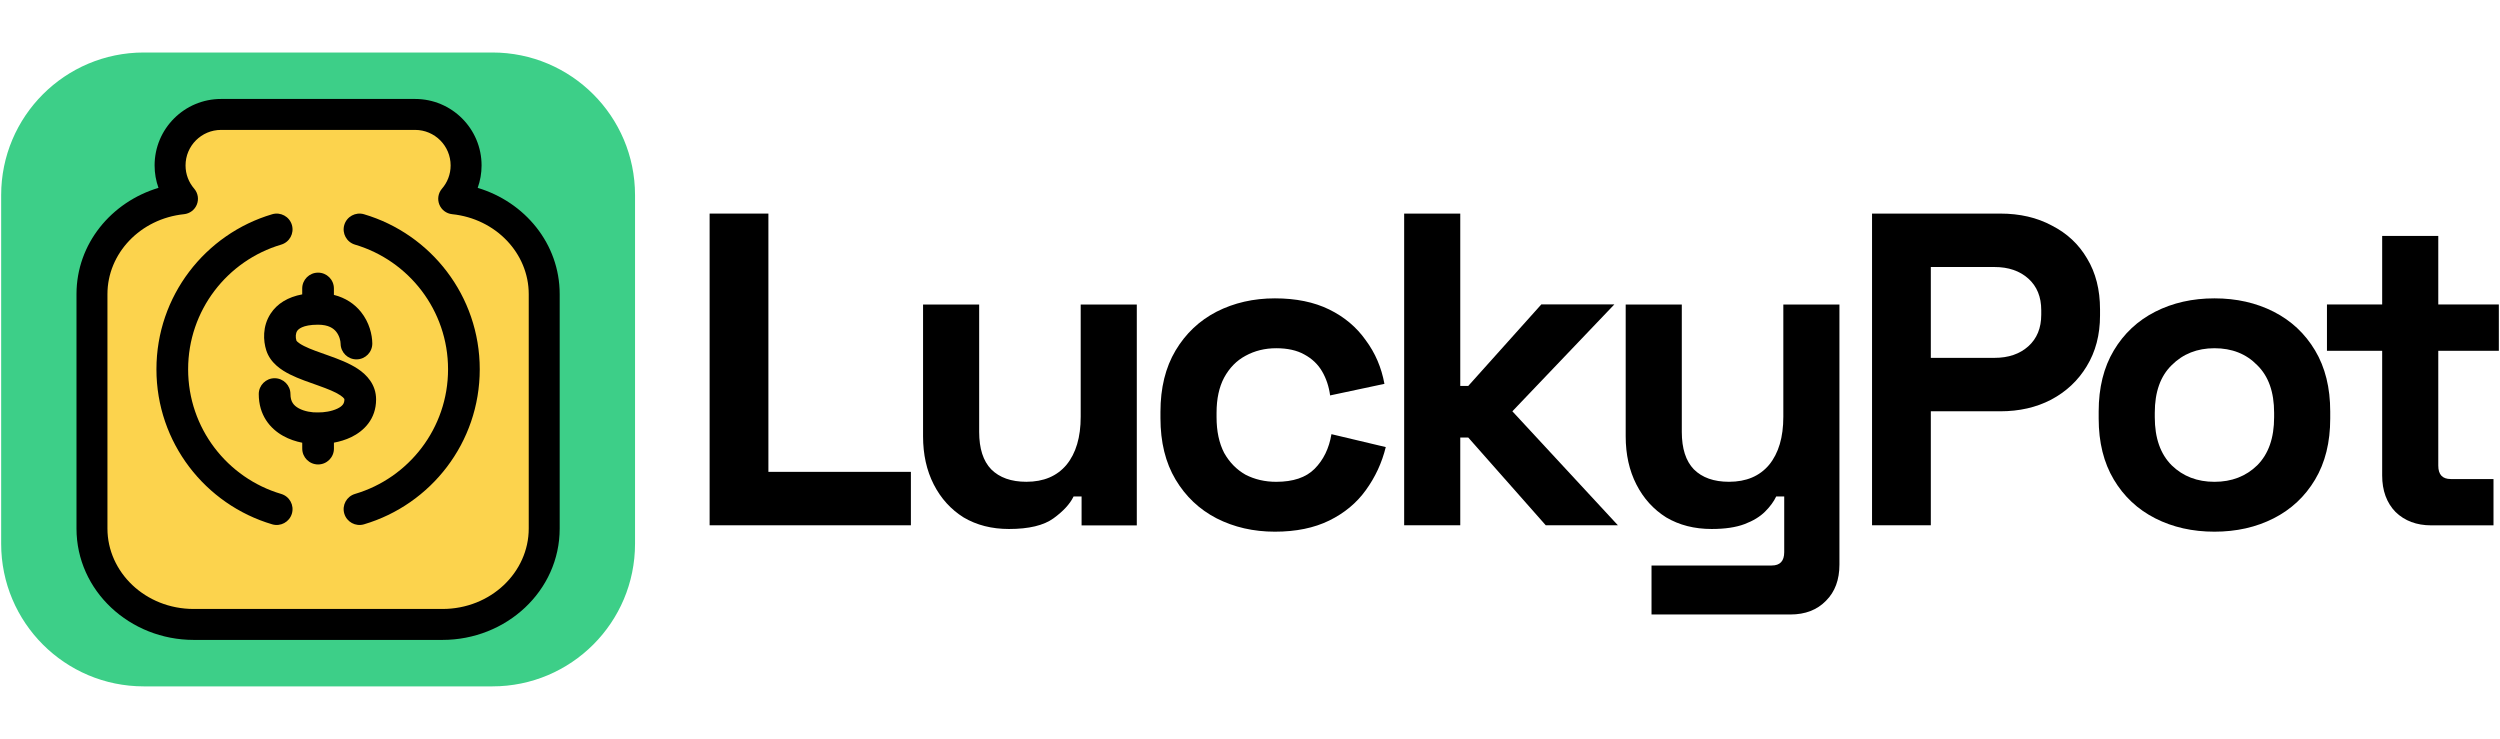
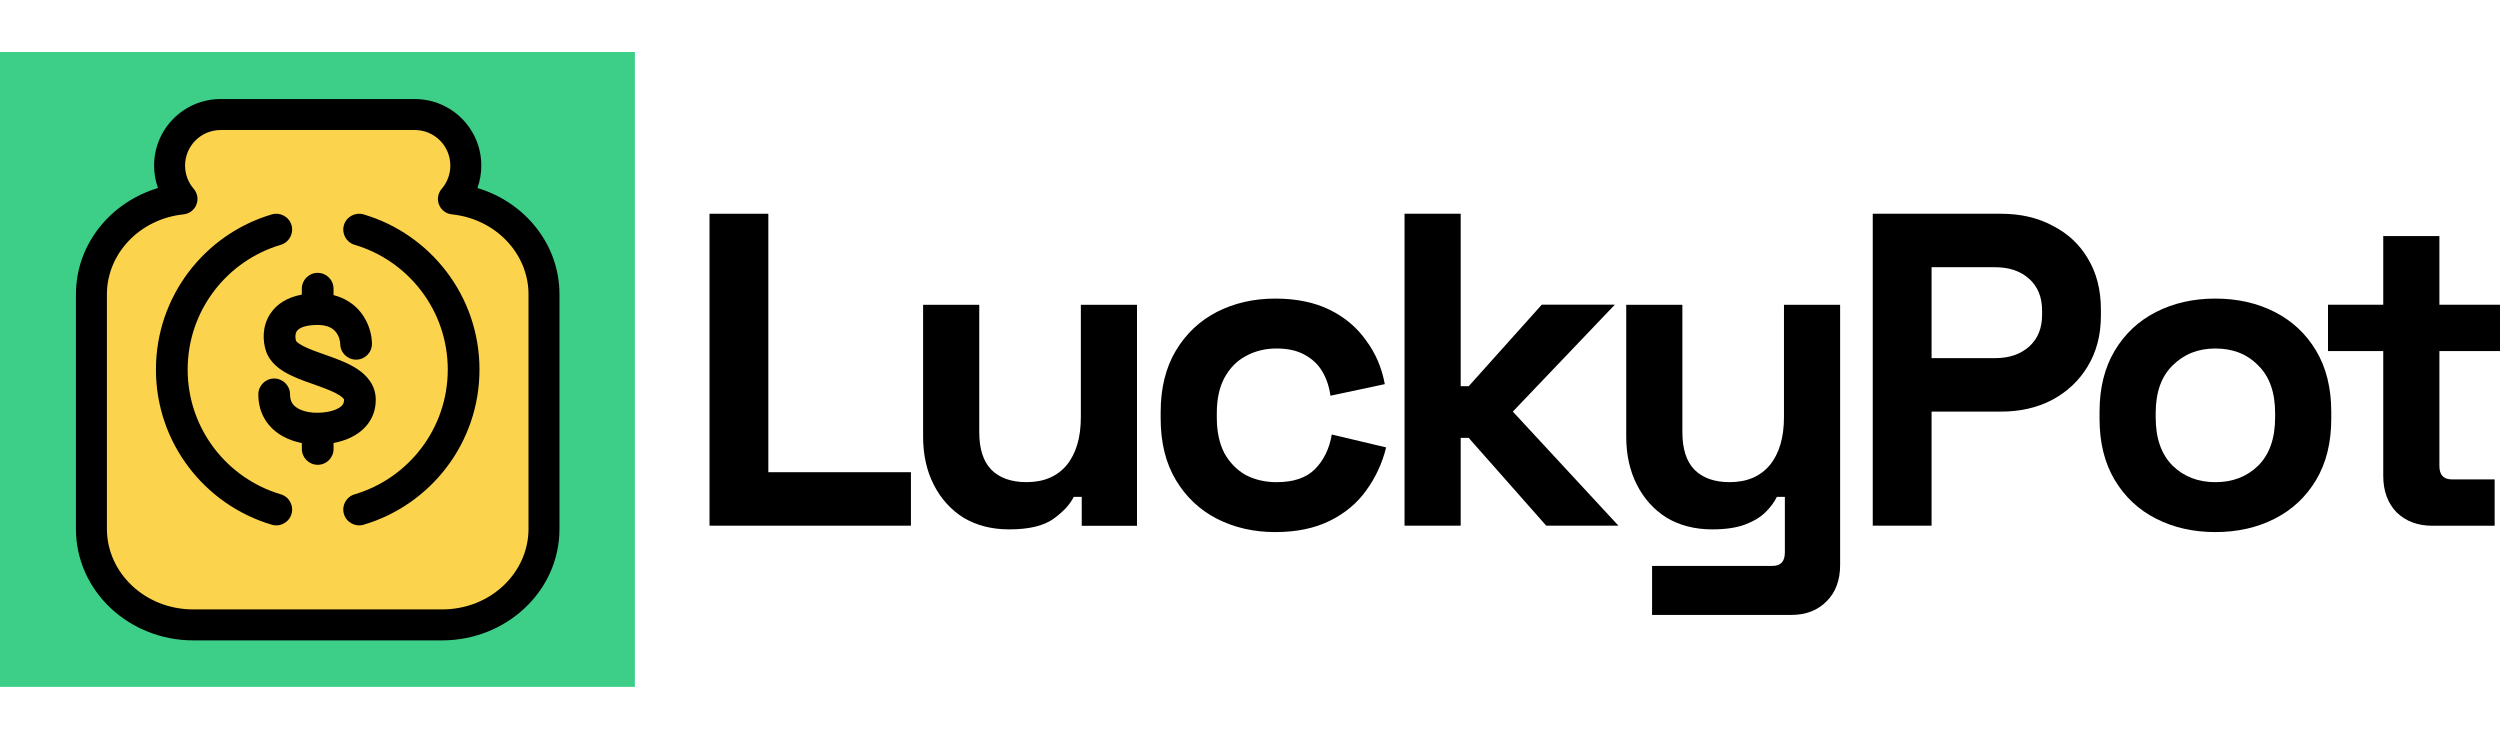
- <svg xmlns="http://www.w3.org/2000/svg" width="944" height="279" viewBox="26 26 892 227" fill="none">
+ <svg xmlns="http://www.w3.org/2000/svg" width="944" height="279" viewBox="26.217 26.219 891.369 226.361" fill="none">
+   <rect x="26.217" y="26.219" width="226.361" height="226.361" fill="#3DCF88" />
  <path d="M893.436 195.127C888.246 195.127 884.009 193.538 880.726 190.361C877.548 187.077 875.959 182.734 875.959 177.332V132.846H856.258V116.323H875.959V91.856H895.978V116.323H917.586V132.846H895.978V173.837C895.978 177.015 897.461 178.604 900.427 178.604H915.679V195.127H893.436Z" fill="black" />
-   <path d="M816.116 197.389C808.278 197.389 801.234 195.801 794.985 192.623C788.735 189.445 783.81 184.838 780.209 178.801C776.607 172.763 774.807 165.508 774.807 157.034V154.492C774.807 146.018 776.607 138.763 780.209 132.726C783.81 126.688 788.735 122.081 794.985 118.903C801.234 115.726 808.278 114.137 816.116 114.137C823.954 114.137 830.998 115.726 837.247 118.903C843.496 122.081 848.422 126.688 852.023 132.726C855.624 138.763 857.425 146.018 857.425 154.492V157.034C857.425 165.508 855.624 172.763 852.023 178.801C848.422 184.838 843.496 189.445 837.247 192.623C830.998 195.801 823.954 197.389 816.116 197.389ZM816.116 179.595C822.259 179.595 827.343 177.635 831.368 173.716C835.393 169.691 837.406 163.972 837.406 156.557V154.969C837.406 147.554 835.393 141.888 831.368 137.969C827.449 133.944 822.365 131.931 816.116 131.931C809.972 131.931 804.888 133.944 800.863 137.969C796.838 141.888 794.826 147.554 794.826 154.969V156.557C794.826 163.972 796.838 169.691 800.863 173.716C804.888 177.635 809.972 179.595 816.116 179.595Z" fill="black" />
-   <path d="M693.943 195.106V83.891H739.701C746.692 83.891 752.835 85.32 758.131 88.18C763.533 90.934 767.717 94.853 770.683 99.937C773.755 105.022 775.29 111.059 775.29 118.05V120.274C775.29 127.159 773.702 133.196 770.524 138.386C767.452 143.47 763.216 147.442 757.814 150.302C752.518 153.056 746.48 154.433 739.701 154.433H714.916V195.106H693.943ZM714.916 135.367H737.636C742.614 135.367 746.639 133.991 749.711 131.237C752.782 128.483 754.318 124.723 754.318 119.956V118.367C754.318 113.601 752.782 109.841 749.711 107.087C746.639 104.333 742.614 102.956 737.636 102.956H714.916V135.367Z" fill="black" />
-   <path d="M615.262 226.932V209.455H658.16C661.126 209.455 662.609 207.866 662.609 204.688V184.829H659.749C658.901 186.629 657.577 188.43 655.777 190.23C653.976 192.031 651.54 193.514 648.468 194.679C645.396 195.844 641.477 196.427 636.711 196.427C630.568 196.427 625.166 195.05 620.505 192.296C615.95 189.436 612.402 185.517 609.86 180.539C607.318 175.561 606.047 169.841 606.047 163.38V116.352H626.066V161.791C626.066 167.723 627.496 172.171 630.356 175.137C633.321 178.103 637.505 179.585 642.907 179.585C649.051 179.585 653.817 177.573 657.207 173.548C660.596 169.417 662.291 163.698 662.291 156.389V116.352H682.31V209.137C682.31 214.539 680.721 218.829 677.543 222.006C674.366 225.29 670.129 226.932 664.833 226.932H615.262Z" fill="black" />
-   <path d="M527.004 195.106V83.891H547.023V145.377H549.883L575.939 116.302H601.996L565.612 154.433L603.267 195.106H577.528L549.883 163.807H547.023V195.106H527.004Z" fill="black" />
-   <path d="M480.881 197.389C473.255 197.389 466.317 195.801 460.068 192.623C453.924 189.445 449.052 184.838 445.451 178.801C441.849 172.763 440.049 165.455 440.049 156.875V154.651C440.049 146.071 441.849 138.763 445.451 132.726C449.052 126.688 453.924 122.081 460.068 118.903C466.317 115.726 473.255 114.137 480.881 114.137C488.402 114.137 494.863 115.461 500.265 118.109C505.667 120.757 510.009 124.411 513.293 129.071C516.683 133.626 518.907 138.816 519.966 144.642L500.583 148.772C500.159 145.595 499.206 142.735 497.723 140.193C496.24 137.651 494.121 135.638 491.367 134.156C488.719 132.673 485.383 131.931 481.358 131.931C477.333 131.931 473.679 132.832 470.395 134.632C467.218 136.327 464.675 138.922 462.769 142.417C460.968 145.807 460.068 149.99 460.068 154.969V156.557C460.068 161.536 460.968 165.772 462.769 169.268C464.675 172.657 467.218 175.252 470.395 177.053C473.679 178.748 477.333 179.595 481.358 179.595C487.395 179.595 491.95 178.059 495.022 174.987C498.199 171.81 500.212 167.679 501.059 162.595L520.443 167.202C519.066 172.816 516.683 177.953 513.293 182.614C510.009 187.168 505.667 190.769 500.265 193.417C494.863 196.065 488.402 197.389 480.881 197.389Z" fill="black" />
+   <path d="M816.114 197.389C808.276 197.389 801.232 195.801 794.983 192.623C788.733 189.445 783.808 184.838 780.207 178.801C776.605 172.763 774.805 165.508 774.805 157.034V154.492C774.805 146.018 776.605 138.763 780.207 132.726C783.808 126.688 788.733 122.081 794.983 118.903C801.232 115.726 808.276 114.137 816.114 114.137C823.952 114.137 830.996 115.726 837.245 118.903C843.494 122.081 848.42 126.688 852.021 132.726C855.622 138.763 857.423 146.018 857.423 154.492V157.034C857.423 165.508 855.622 172.763 852.021 178.801C848.42 184.838 843.494 189.445 837.245 192.623C830.996 195.801 823.952 197.389 816.114 197.389ZM816.114 179.595C822.257 179.595 827.341 177.635 831.366 173.716C835.391 169.691 837.404 163.972 837.404 156.557V154.969C837.404 147.554 835.391 141.888 831.366 137.969C827.447 133.944 822.363 131.931 816.114 131.931C809.97 131.931 804.886 133.944 800.861 137.969C796.836 141.888 794.824 147.554 794.824 154.969V156.557C794.824 163.972 796.836 169.691 800.861 173.716C804.886 177.635 809.97 179.595 816.114 179.595Z" fill="black" />
+   <path d="M693.941 195.106V83.891H739.699C746.69 83.891 752.833 85.32 758.129 88.18C763.531 90.934 767.715 94.853 770.681 99.937C773.753 105.022 775.289 111.059 775.289 118.05V120.274C775.289 127.159 773.7 133.196 770.522 138.386C767.45 143.47 763.214 147.442 757.812 150.302C752.516 153.056 746.478 154.433 739.699 154.433H714.914V195.106H693.941ZM714.914 135.367H737.634C742.612 135.367 746.637 133.991 749.709 131.237C752.78 128.483 754.316 124.723 754.316 119.956V118.367C754.316 113.601 752.78 109.841 749.709 107.087C746.637 104.333 742.612 102.956 737.634 102.956H714.914V135.367Z" fill="black" />
+   <path d="M615.26 226.932V209.455H658.158C661.124 209.455 662.607 207.866 662.607 204.688V184.829H659.747C658.899 186.629 657.575 188.43 655.775 190.23C653.974 192.031 651.538 193.514 648.466 194.679C645.394 195.844 641.475 196.427 636.709 196.427C630.566 196.427 625.164 195.05 620.503 192.296C615.949 189.436 612.4 185.517 609.858 180.539C607.316 175.561 606.045 169.841 606.045 163.38V116.352H626.064V161.791C626.064 167.723 627.494 172.171 630.354 175.137C633.32 178.103 637.503 179.585 642.905 179.585C649.049 179.585 653.815 177.573 657.205 173.548C660.594 169.417 662.289 163.698 662.289 156.389V116.352H682.308V209.137C682.308 214.539 680.719 218.829 677.541 222.006C674.364 225.29 670.127 226.932 664.831 226.932H615.26Z" fill="black" />
+   <path d="M527.002 195.106V83.891H547.021V145.377H549.881L575.937 116.302H601.994L565.61 154.433L603.265 195.106H577.526L549.881 163.807H547.021V195.106H527.002Z" fill="black" />
+   <path d="M480.879 197.389C473.253 197.389 466.315 195.801 460.066 192.623C453.923 189.445 449.05 184.838 445.449 178.801C441.848 172.763 440.047 165.455 440.047 156.875V154.651C440.047 146.071 441.848 138.763 445.449 132.726C449.05 126.688 453.923 122.081 460.066 118.903C466.315 115.726 473.253 114.137 480.879 114.137C488.4 114.137 494.861 115.461 500.263 118.109C505.665 120.757 510.008 124.411 513.291 129.071C516.681 133.626 518.905 138.816 519.964 144.642L500.581 148.772C500.157 145.595 499.204 142.735 497.721 140.193C496.238 137.651 494.119 135.638 491.366 134.156C488.717 132.673 485.381 131.931 481.356 131.931C477.331 131.931 473.677 132.832 470.393 134.632C467.216 136.327 464.673 138.922 462.767 142.417C460.966 145.807 460.066 149.99 460.066 154.969V156.557C460.066 161.536 460.966 165.772 462.767 169.268C464.673 172.657 467.216 175.252 470.393 177.053C473.677 178.748 477.331 179.595 481.356 179.595C487.393 179.595 491.948 178.059 495.02 174.987C498.197 171.81 500.21 167.679 501.057 162.595L520.441 167.202C519.064 172.816 516.681 177.953 513.291 182.614C510.008 187.168 505.665 190.769 500.263 193.417C494.861 196.065 488.4 197.389 480.879 197.389Z" fill="black" />
  <path d="M386.012 196.427C379.868 196.427 374.466 195.05 369.806 192.296C365.251 189.436 361.703 185.517 359.161 180.539C356.619 175.561 355.348 169.841 355.348 163.38V116.352H375.367V161.791C375.367 167.723 376.797 172.171 379.656 175.137C382.622 178.103 386.806 179.585 392.208 179.585C398.352 179.585 403.118 177.573 406.507 173.548C409.897 169.417 411.592 163.698 411.592 156.389V116.352H431.611V195.156H411.909V184.829H409.049C407.778 187.477 405.395 190.072 401.9 192.614C398.404 195.156 393.108 196.427 386.012 196.427Z" fill="black" />
  <path d="M279.191 195.106V83.891H300.164V176.041H351.006V195.106H279.191Z" fill="black" />
-   <path d="M26.416 77.305C26.416 49.201 49.199 26.418 77.303 26.418H201.693C229.797 26.418 252.58 49.201 252.58 77.305V201.695C252.58 229.799 229.797 252.582 201.693 252.582H77.303C49.199 252.582 26.416 229.799 26.416 201.695V77.305Z" fill="#3DCF88" />
  <path d="M192.306 66.712C192.306 71.26 190.637 75.419 187.879 78.609C206.043 80.491 220.174 95 220.174 112.62V196.263C220.174 215.161 203.919 230.481 183.868 230.481H95.12C75.069 230.481 58.815 215.161 58.815 196.263V112.62C58.815 95.001 72.945 80.491 91.108 78.609C88.35 75.419 86.681 71.26 86.681 66.712C86.681 56.66 94.83 48.512 104.882 48.512H174.106C184.157 48.512 192.306 56.66 192.306 66.712Z" fill="#FCD34D" />
-   <path d="M186.784 66.714C186.784 59.712 181.108 54.035 174.106 54.035H104.882C97.88 54.035 92.203 59.712 92.203 66.714C92.203 69.886 93.361 72.775 95.285 75C96.631 76.557 97 78.733 96.241 80.646C95.483 82.559 93.724 83.891 91.677 84.103C76.032 85.725 64.336 98.12 64.336 112.622V196.265C64.336 211.81 77.806 224.962 95.121 224.962H183.869C201.183 224.961 214.653 211.81 214.653 196.265V112.622C214.653 98.12 202.956 85.724 187.31 84.103C185.264 83.891 183.505 82.559 182.747 80.646C181.988 78.733 182.357 76.557 183.702 75C185.626 72.775 186.784 69.886 186.784 66.714ZM197.827 66.714C197.827 69.519 197.338 72.214 196.442 74.715C213.238 79.749 225.696 94.639 225.696 112.622V196.265C225.696 218.516 206.656 236.005 183.869 236.005H95.121C72.333 236.005 53.293 218.516 53.293 196.265V112.622C53.293 94.64 65.75 79.75 82.545 74.715C81.649 72.214 81.16 69.519 81.16 66.714C81.16 53.613 91.781 42.992 104.882 42.992H174.106C187.207 42.992 197.827 53.613 197.827 66.714Z" fill="black" />
+   <path d="M186.784 66.714C186.784 59.712 181.108 54.035 174.106 54.035H104.882C97.88 54.035 92.203 59.712 92.203 66.714C92.203 69.886 93.361 72.775 95.285 75C96.631 76.557 97 78.733 96.241 80.646C95.483 82.559 93.724 83.891 91.677 84.103C76.032 85.725 64.336 98.12 64.336 112.622V196.265C64.336 211.81 77.806 224.962 95.121 224.962H183.868C201.183 224.961 214.653 211.81 214.653 196.265V112.622C214.653 98.12 202.956 85.724 187.31 84.103C185.264 83.891 183.505 82.559 182.747 80.646C181.988 78.733 182.357 76.557 183.702 75C185.626 72.775 186.784 69.886 186.784 66.714ZM197.827 66.714C197.827 69.519 197.338 72.214 196.442 74.715C213.238 79.749 225.696 94.639 225.696 112.622V196.265C225.696 218.516 206.656 236.005 183.868 236.005H95.121C72.333 236.005 53.293 218.516 53.293 196.265V112.622C53.293 94.64 65.75 79.75 82.545 74.715C81.649 72.214 81.16 69.519 81.16 66.714C81.16 53.613 91.781 42.992 104.882 42.992H174.106C187.207 42.992 197.827 53.613 197.827 66.714Z" fill="black" />
  <path d="M81.816 139.444C81.816 113.27 99.249 91.18 123.123 84.123C126.117 83.24 129.262 84.95 130.147 87.944C131.031 90.939 129.32 94.083 126.326 94.968C107.126 100.643 93.125 118.416 93.125 139.444C93.125 160.472 107.126 178.245 126.326 183.92C129.32 184.806 131.032 187.949 130.147 190.944C129.262 193.938 126.117 195.648 123.123 194.765C99.249 187.708 81.817 165.618 81.816 139.444ZM185.865 139.444C185.865 118.416 171.864 100.643 152.664 94.968C149.67 94.083 147.959 90.939 148.843 87.944C149.728 84.95 152.872 83.24 155.866 84.123C179.741 91.18 197.173 113.27 197.173 139.444C197.173 165.618 179.741 187.708 155.866 194.765C152.873 195.648 149.728 193.938 148.843 190.944C147.958 187.949 149.669 184.806 152.664 183.92C171.864 178.245 185.865 160.472 185.865 139.444ZM118.325 148.29C118.326 145.168 120.857 142.636 123.979 142.636C127.101 142.636 129.632 145.168 129.633 148.29C129.633 151.006 130.796 152.372 132.538 153.342C134.615 154.499 137.393 154.905 139.274 154.838L139.423 154.833H139.572C141.502 154.868 144.316 154.483 146.413 153.463C148.304 152.545 148.881 151.585 148.882 150.211C148.882 150.114 148.878 150.059 148.771 149.902C148.613 149.671 148.231 149.255 147.402 148.704C145.644 147.535 143.031 146.489 139.616 145.269C136.5 144.156 132.6 142.862 129.429 141.266C126.429 139.756 122.445 137.21 121.003 132.68C119.936 129.326 119.579 124.149 122.555 119.594C124.912 115.985 128.751 113.663 133.83 112.714V110.627C133.824 107.505 136.351 104.968 139.473 104.962C142.595 104.956 145.132 107.483 145.138 110.605V112.902C149.326 113.954 152.535 116.164 154.795 118.987C157.79 122.726 158.801 127.114 158.837 130.195C158.872 133.317 156.37 135.874 153.249 135.91C150.127 135.946 147.565 133.445 147.529 130.322C147.516 129.278 147.1 127.477 145.966 126.06C145.026 124.886 143.267 123.537 139.473 123.536C133.828 123.536 132.378 125.238 132.024 125.778C131.483 126.607 131.37 127.976 131.776 129.251C131.739 129.137 131.976 129.885 134.514 131.162C136.884 132.354 139.852 133.343 143.421 134.618C146.689 135.786 150.584 137.237 153.663 139.284C156.823 141.385 160.19 144.859 160.19 150.211C160.189 157.276 155.746 161.502 151.361 163.634C149.334 164.619 147.177 165.244 145.143 165.627L145.149 167.737C145.154 170.859 142.629 173.396 139.506 173.402C136.384 173.407 133.847 170.881 133.841 167.759L133.835 165.65C131.614 165.213 129.25 164.452 127.038 163.22C122.326 160.596 118.325 155.768 118.325 148.29Z" fill="black" />
</svg>
